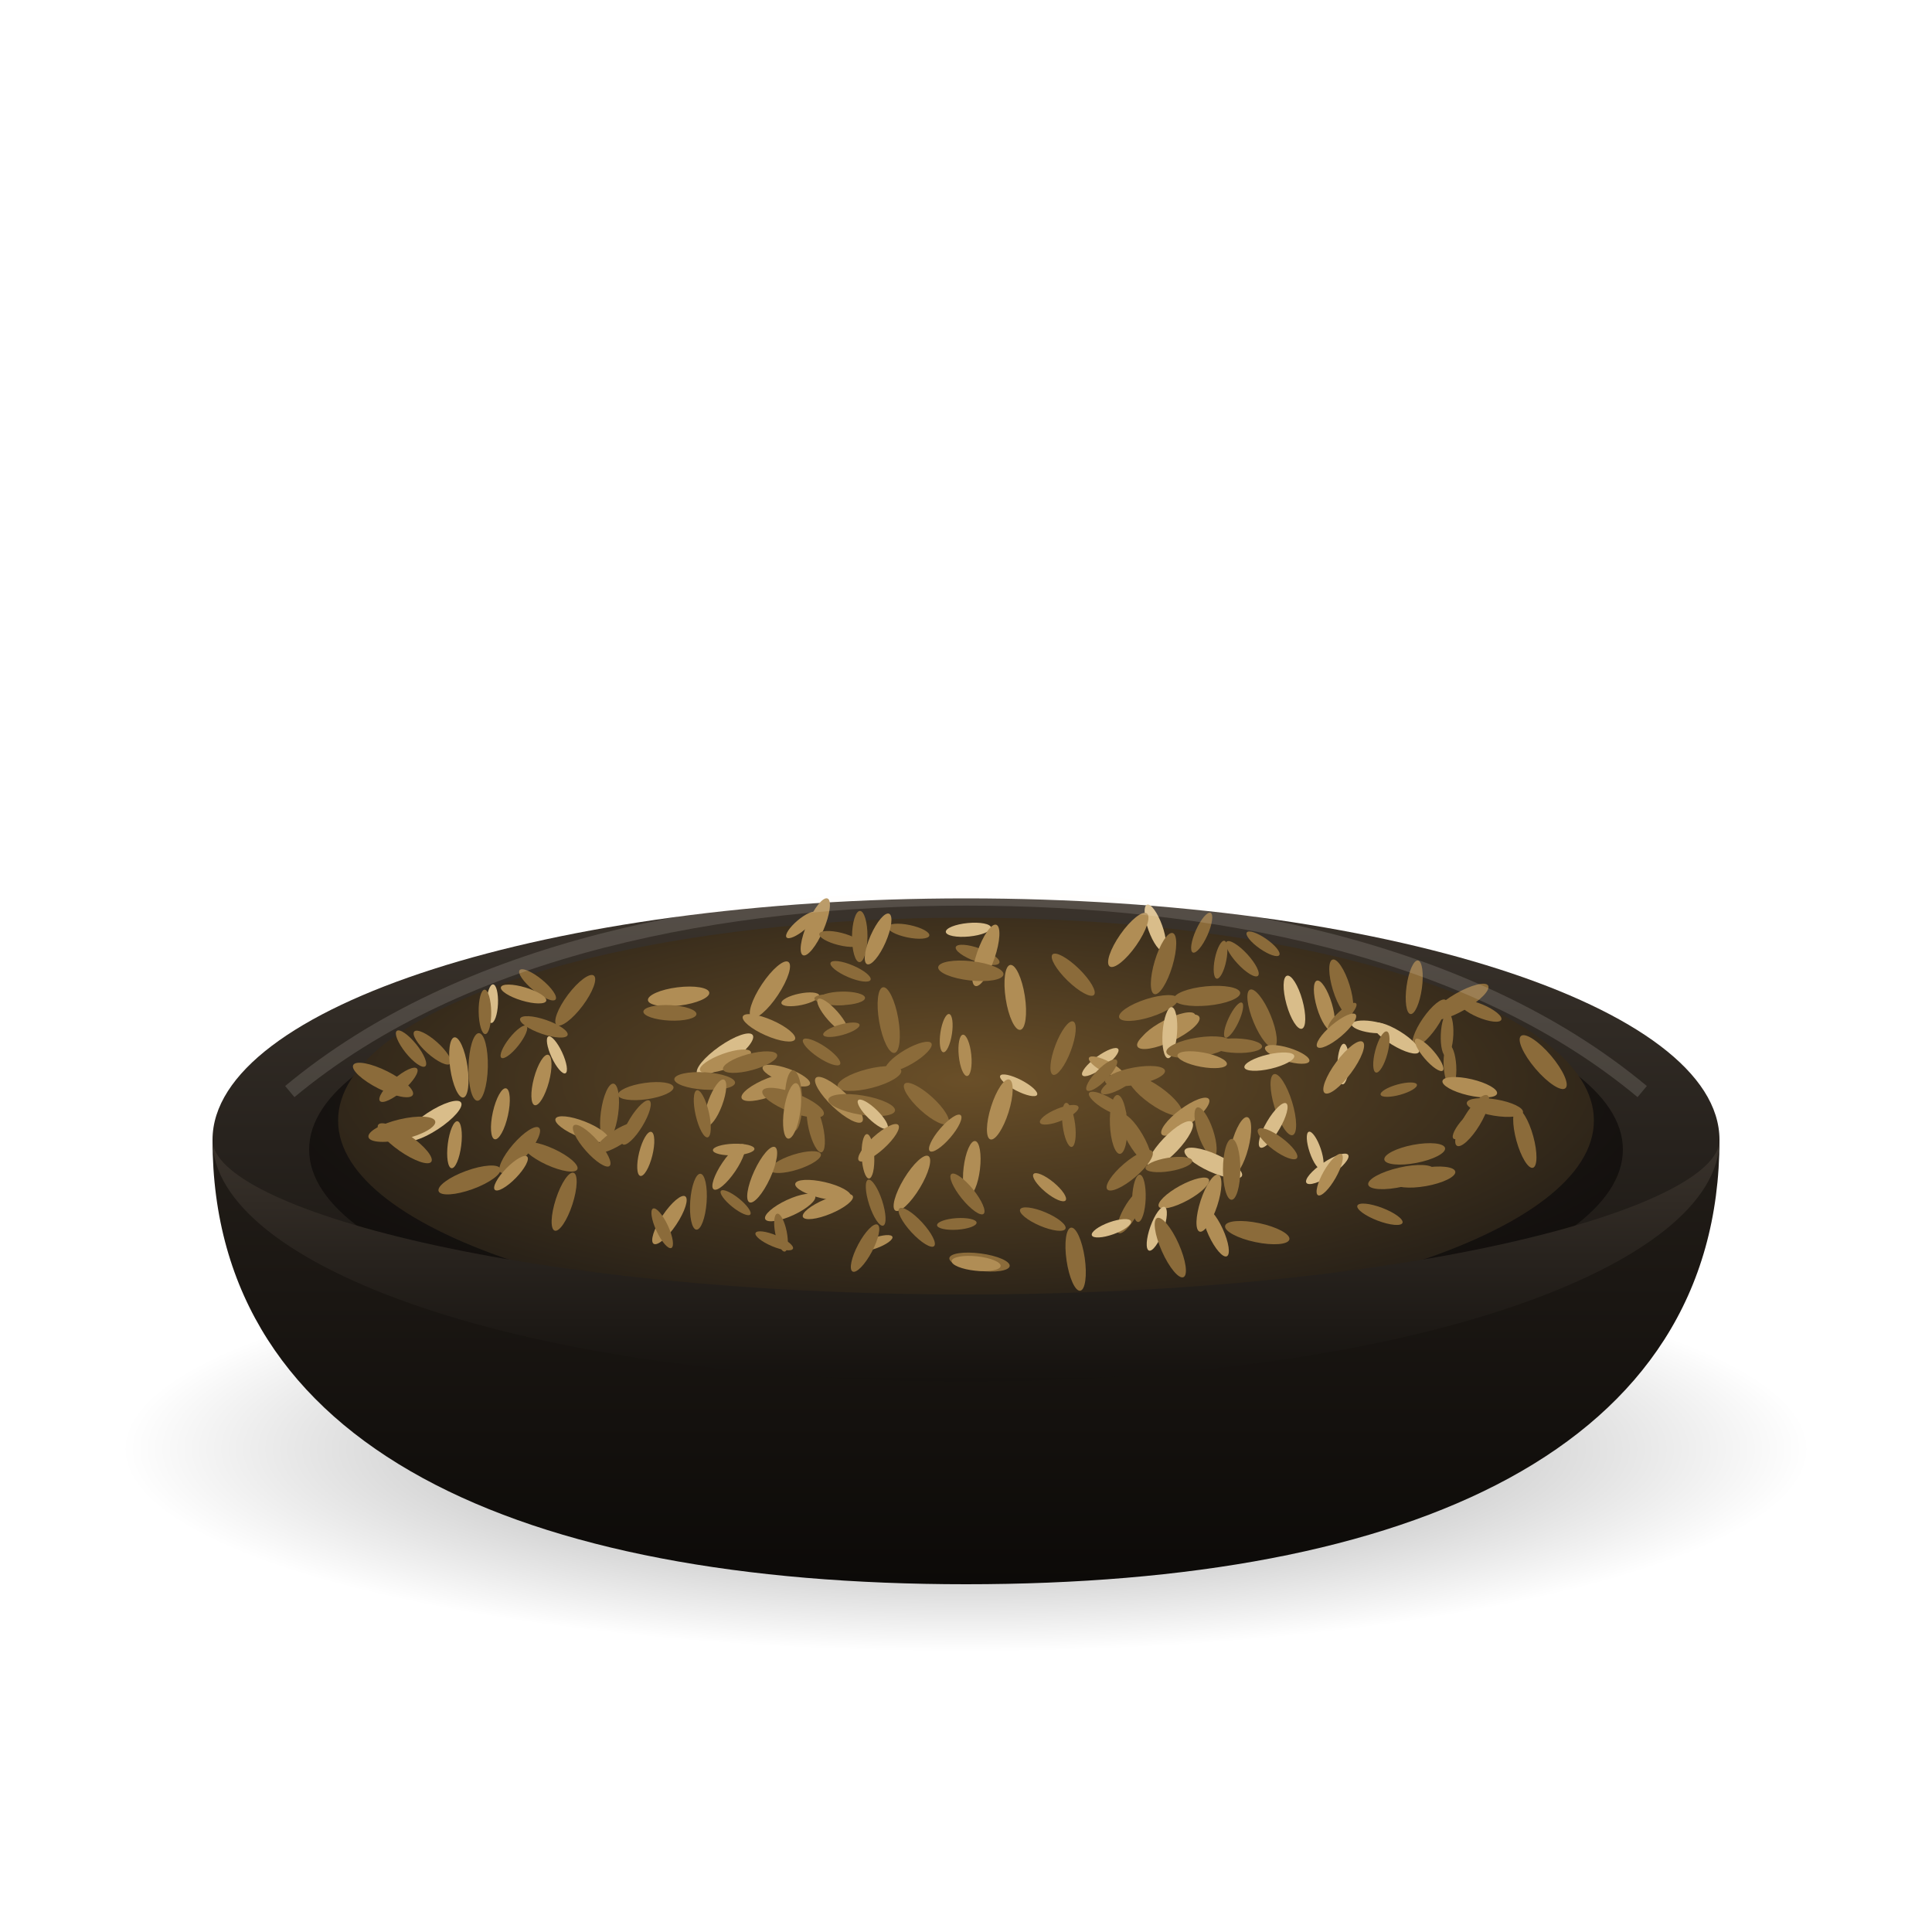
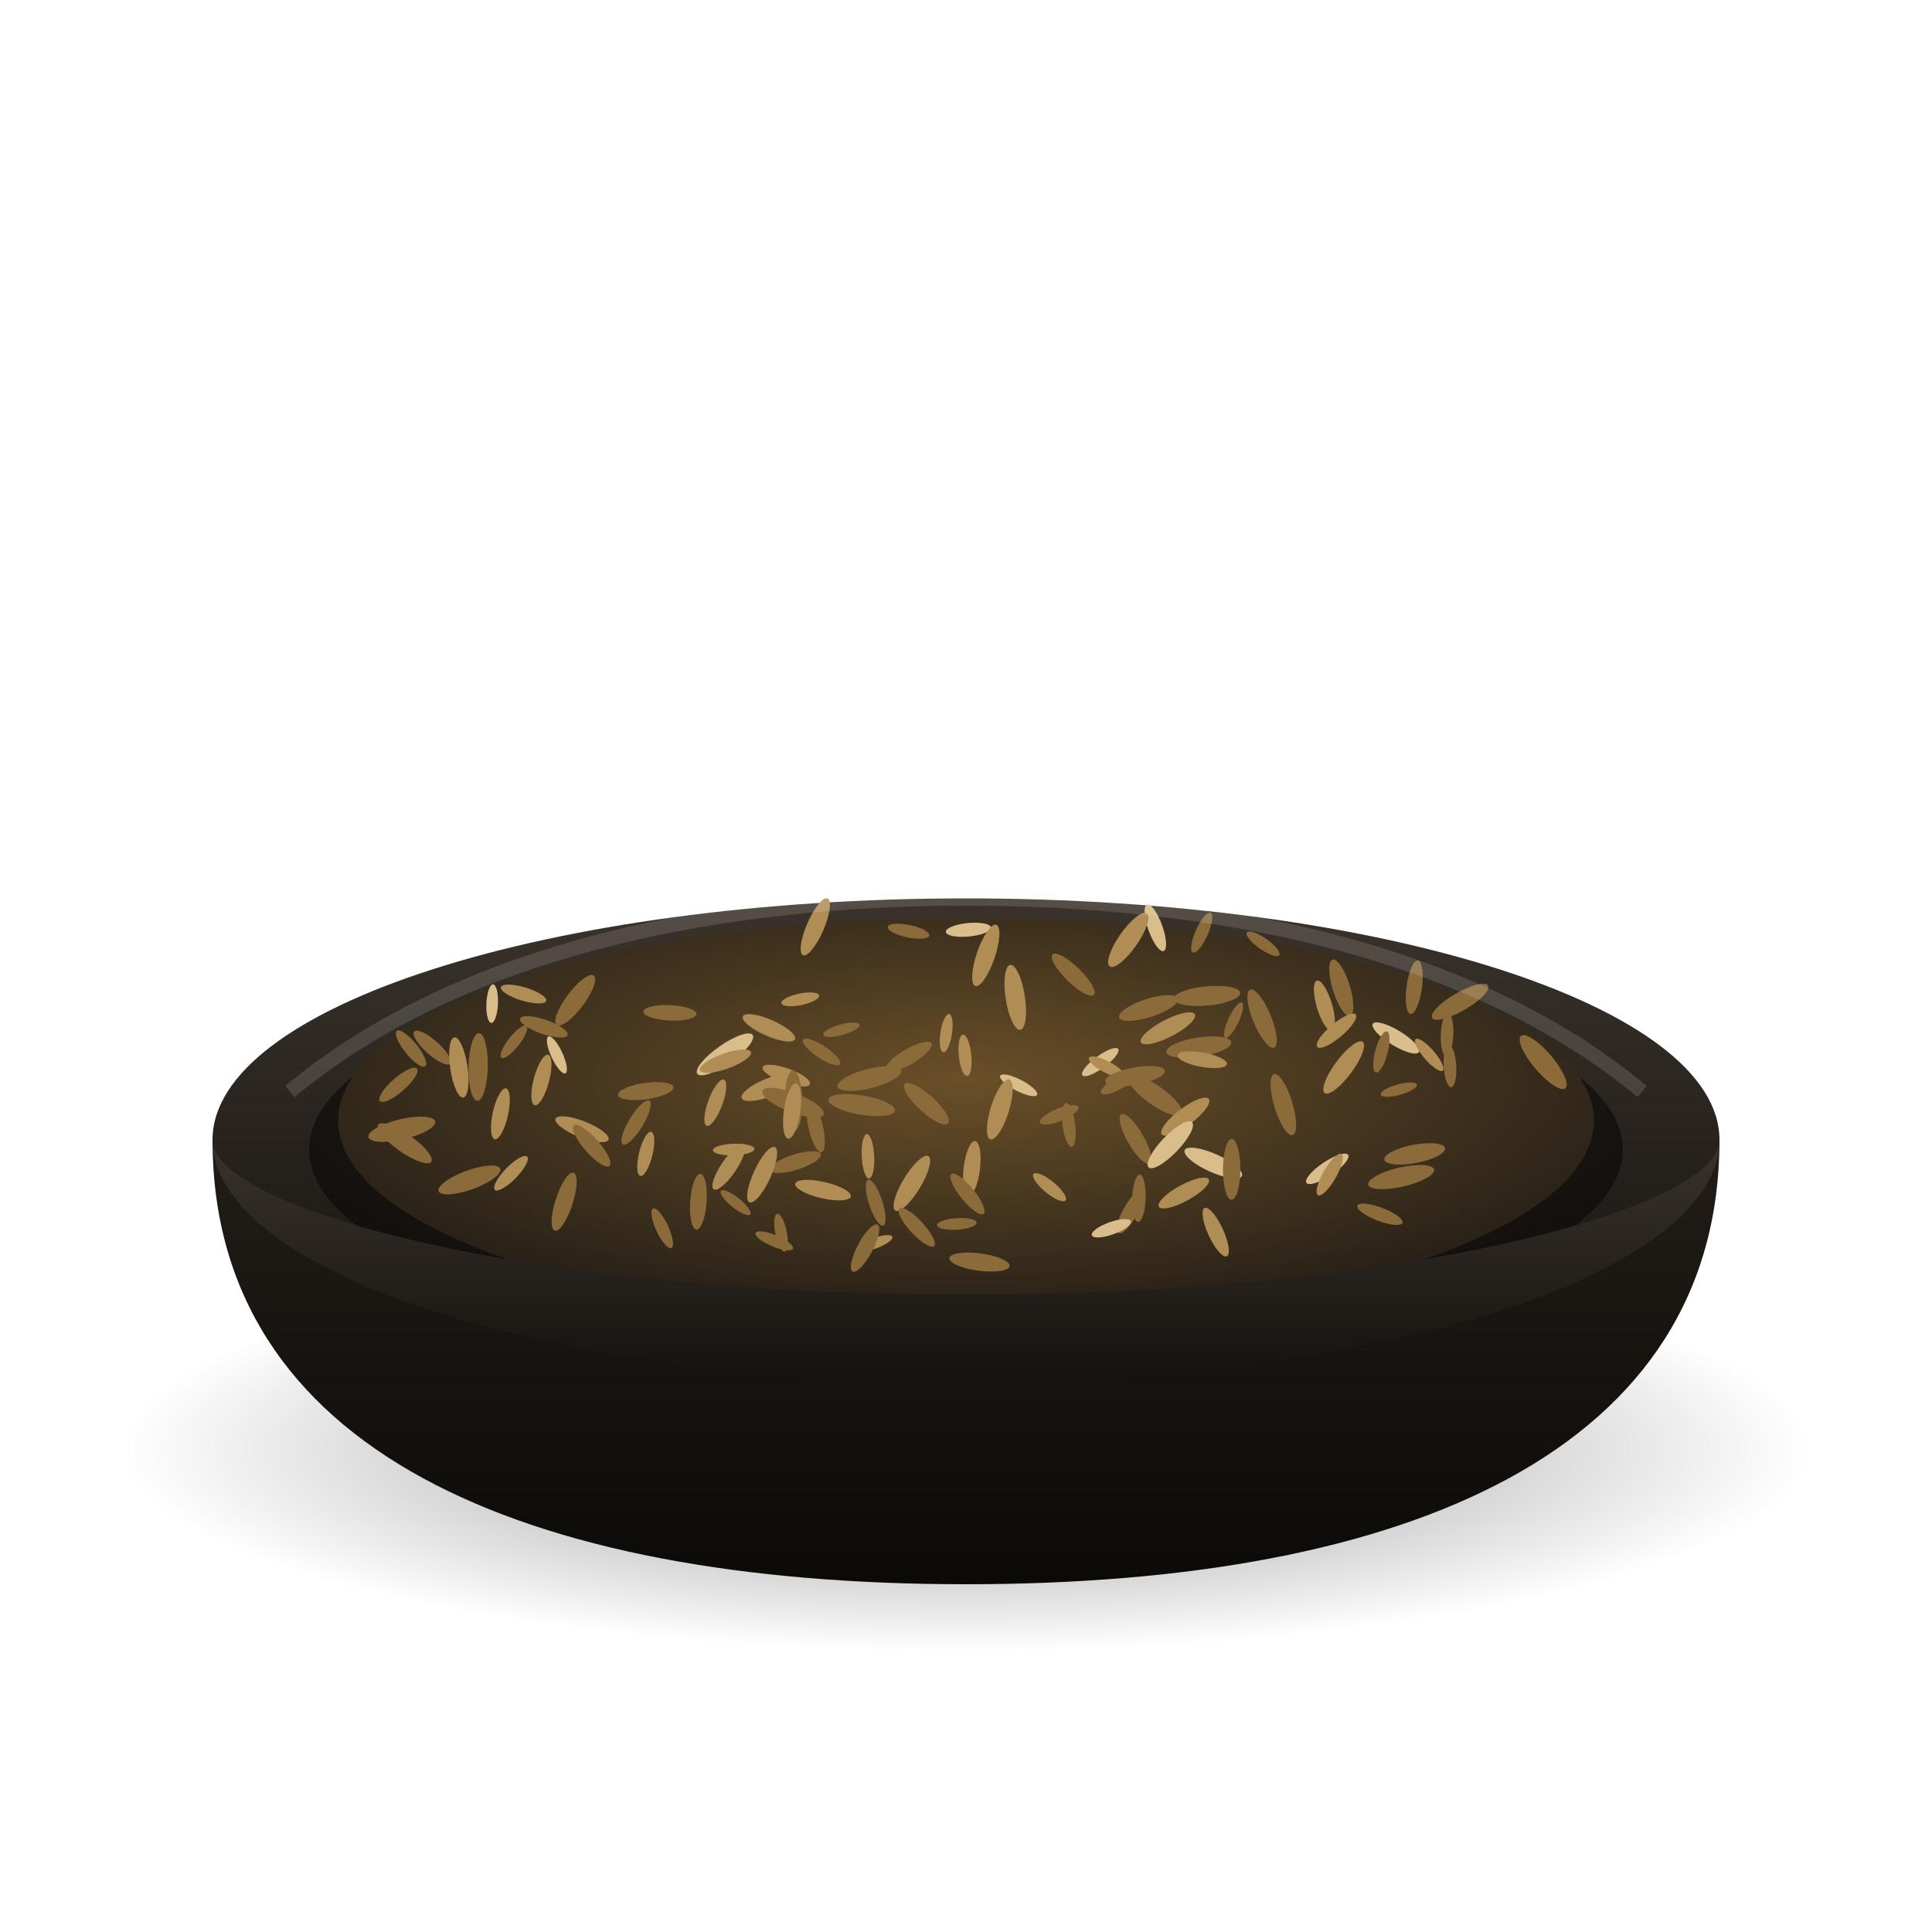
<svg xmlns="http://www.w3.org/2000/svg" viewBox="0 0 400 400" class="" role="presentation" aria-hidden="true" data-bowl="cumin-seeds">
  <defs>
    <radialGradient id="b-cumin-seeds-shadow" cx="50%" cy="50%" r="50%">
      <stop offset="0" stop-color="#000" stop-opacity="0.45" />
      <stop offset="1" stop-color="#000" stop-opacity="0" />
    </radialGradient>
    <linearGradient id="b-cumin-seeds-rim" x1="0" y1="0" x2="0" y2="1">
      <stop offset="0" stop-color="#3a332c" />
      <stop offset="1" stop-color="#15120f" />
    </linearGradient>
    <linearGradient id="b-cumin-seeds-body" x1="0" y1="0" x2="0" y2="1">
      <stop offset="0" stop-color="#221d18" />
      <stop offset="1" stop-color="#0c0a08" />
    </linearGradient>
    <radialGradient id="b-cumin-seeds-inner" cx="50%" cy="35%" r="65%">
      <stop offset="0" stop-color="#2a2420" />
      <stop offset="1" stop-color="#100d0b" />
    </radialGradient>
  </defs>
  <ellipse cx="200" cy="300" rx="176" ry="42" fill="url(#b-cumin-seeds-shadow)" />
  <path d="M 44 236 C 44 300, 108 328, 200 328 C 292 328, 356 300, 356 236 Z" fill="url(#b-cumin-seeds-body)" />
  <ellipse cx="200" cy="236" rx="156" ry="50" fill="url(#b-cumin-seeds-rim)" />
  <ellipse cx="200" cy="238" rx="136" ry="42" fill="url(#b-cumin-seeds-inner)" />
  <g>
    <defs>
      <radialGradient id="b-cumin-seeds-bed" cx="50%" cy="40%" r="70%">
        <stop offset="0" stop-color="#6a4f28" />
        <stop offset="1" stop-color="#1a1714" />
      </radialGradient>
    </defs>
    <ellipse cx="200" cy="232" rx="130" ry="42" fill="url(#b-cumin-seeds-bed)" />
-     <ellipse cx="165.9" cy="191.5" rx="4.0" ry="1.2" transform="rotate(319.8 165.9 191.5)" fill="#b08d55" />
    <ellipse cx="168.8" cy="191.9" rx="6.4" ry="1.8" transform="rotate(113.4 168.8 191.9)" fill="#b08d55" />
    <ellipse cx="239.2" cy="192.1" rx="5.1" ry="1.5" transform="rotate(250.3 239.2 192.1)" fill="#d9bd8a" />
    <ellipse cx="200.5" cy="192.5" rx="4.7" ry="1.4" transform="rotate(354.5 200.5 192.5)" fill="#d9bd8a" />
    <ellipse cx="188.1" cy="192.8" rx="4.4" ry="1.3" transform="rotate(191.8 188.1 192.8)" fill="#8b6b3a" />
    <ellipse cx="248.8" cy="193.1" rx="4.5" ry="1.3" transform="rotate(294.1 248.8 193.1)" fill="#8b6b3a" />
-     <ellipse cx="178.0" cy="193.9" rx="5.3" ry="1.6" transform="rotate(90.5 178.0 193.9)" fill="#8b6b3a" />
-     <ellipse cx="181.8" cy="194.4" rx="5.7" ry="1.7" transform="rotate(293.6 181.8 194.4)" fill="#b08d55" />
-     <ellipse cx="173.9" cy="194.4" rx="4.4" ry="1.3" transform="rotate(14.0 173.9 194.4)" fill="#8b6b3a" />
    <ellipse cx="233.6" cy="194.6" rx="6.7" ry="2.0" transform="rotate(305.0 233.6 194.6)" fill="#b08d55" />
    <ellipse cx="261.5" cy="195.4" rx="4.1" ry="1.2" transform="rotate(35.0 261.5 195.4)" fill="#8b6b3a" />
-     <ellipse cx="202.4" cy="197.7" rx="4.8" ry="1.4" transform="rotate(199.9 202.4 197.7)" fill="#8b6b3a" />
    <ellipse cx="204.1" cy="197.8" rx="6.7" ry="1.9" transform="rotate(288.9 204.1 197.8)" fill="#b08d55" />
-     <ellipse cx="257.2" cy="198.5" rx="4.8" ry="1.4" transform="rotate(227.4 257.2 198.5)" fill="#8b6b3a" />
-     <ellipse cx="252.7" cy="198.7" rx="4.0" ry="1.2" transform="rotate(281.5 252.7 198.7)" fill="#8b6b3a" />
-     <ellipse cx="240.9" cy="199.5" rx="6.6" ry="1.9" transform="rotate(286.7 240.9 199.5)" fill="#8b6b3a" />
-     <ellipse cx="201.0" cy="201.0" rx="6.8" ry="2.0" transform="rotate(6.4 201.0 201.0)" fill="#8b6b3a" />
-     <ellipse cx="176.1" cy="201.1" rx="4.5" ry="1.3" transform="rotate(203.1 176.1 201.1)" fill="#8b6b3a" />
    <ellipse cx="222.2" cy="201.8" rx="6.0" ry="1.7" transform="rotate(224.3 222.2 201.8)" fill="#8b6b3a" />
-     <ellipse cx="111.3" cy="203.9" rx="4.8" ry="1.4" transform="rotate(219.3 111.3 203.9)" fill="#8b6b3a" />
    <ellipse cx="292.8" cy="204.4" rx="5.6" ry="1.6" transform="rotate(277.9 292.8 204.4)" fill="#8b6b3a" />
    <ellipse cx="277.7" cy="204.5" rx="6.1" ry="1.8" transform="rotate(72.8 277.7 204.5)" fill="#8b6b3a" />
-     <ellipse cx="159.4" cy="204.9" rx="6.9" ry="2.0" transform="rotate(303.6 159.4 204.9)" fill="#b08d55" />
    <ellipse cx="108.4" cy="205.8" rx="4.9" ry="1.4" transform="rotate(196.8 108.4 205.8)" fill="#b08d55" />
    <ellipse cx="249.3" cy="206.1" rx="3.9" ry="1.1" transform="rotate(2.4 249.3 206.1)" fill="#8b6b3a" />
    <ellipse cx="249.9" cy="206.2" rx="6.9" ry="2.0" transform="rotate(174.6 249.9 206.2)" fill="#8b6b3a" />
-     <ellipse cx="140.5" cy="206.3" rx="6.4" ry="1.9" transform="rotate(172.9 140.5 206.3)" fill="#b08d55" />
    <ellipse cx="210.2" cy="206.5" rx="6.8" ry="2.0" transform="rotate(261.2 210.2 206.5)" fill="#b08d55" />
-     <ellipse cx="174.3" cy="206.7" rx="4.8" ry="1.4" transform="rotate(358.8 174.3 206.7)" fill="#8b6b3a" />
    <ellipse cx="165.7" cy="206.9" rx="4.0" ry="1.2" transform="rotate(348.3 165.7 206.9)" fill="#b08d55" />
-     <ellipse cx="172.5" cy="207.0" rx="3.9" ry="1.1" transform="rotate(4.5 172.5 207.0)" fill="#8b6b3a" />
    <ellipse cx="119.1" cy="207.1" rx="6.4" ry="1.9" transform="rotate(126.9 119.1 207.1)" fill="#8b6b3a" />
    <ellipse cx="302.3" cy="207.4" rx="6.7" ry="1.9" transform="rotate(150.0 302.3 207.4)" fill="#8b6b3a" />
-     <ellipse cx="268.0" cy="207.5" rx="5.7" ry="1.7" transform="rotate(254.4 268.0 207.5)" fill="#d9bd8a" />
    <ellipse cx="101.9" cy="207.8" rx="4.0" ry="1.2" transform="rotate(92.6 101.9 207.8)" fill="#d9bd8a" />
    <ellipse cx="274.2" cy="208.2" rx="5.4" ry="1.6" transform="rotate(253.3 274.2 208.2)" fill="#b08d55" />
    <ellipse cx="237.8" cy="208.7" rx="6.4" ry="1.9" transform="rotate(342.1 237.8 208.7)" fill="#8b6b3a" />
-     <ellipse cx="306.5" cy="209.3" rx="4.7" ry="1.4" transform="rotate(202.9 306.5 209.3)" fill="#8b6b3a" />
-     <ellipse cx="100.4" cy="209.5" rx="4.6" ry="1.3" transform="rotate(269.1 100.4 209.5)" fill="#8b6b3a" />
    <ellipse cx="138.7" cy="209.7" rx="5.5" ry="1.6" transform="rotate(182.7 138.7 209.7)" fill="#8b6b3a" />
-     <ellipse cx="172.4" cy="210.3" rx="4.6" ry="1.3" transform="rotate(48.5 172.4 210.3)" fill="#b08d55" />
-     <ellipse cx="277.9" cy="210.4" rx="3.9" ry="1.1" transform="rotate(317.2 277.9 210.4)" fill="#8b6b3a" />
    <ellipse cx="261.3" cy="210.9" rx="6.5" ry="1.9" transform="rotate(247.5 261.3 210.9)" fill="#8b6b3a" />
-     <ellipse cx="184.0" cy="211.2" rx="6.9" ry="2.0" transform="rotate(260.1 184.0 211.2)" fill="#8b6b3a" />
    <ellipse cx="255.4" cy="211.2" rx="4.0" ry="1.1" transform="rotate(115.3 255.4 211.2)" fill="#8b6b3a" />
-     <ellipse cx="296.0" cy="211.8" rx="5.8" ry="1.7" transform="rotate(304.6 296.0 211.8)" fill="#8b6b3a" />
-     <ellipse cx="283.8" cy="212.6" rx="4.0" ry="1.2" transform="rotate(188.1 283.8 212.6)" fill="#d9bd8a" />
    <ellipse cx="112.6" cy="212.6" rx="5.2" ry="1.5" transform="rotate(199.1 112.6 212.6)" fill="#8b6b3a" />
    <ellipse cx="159.2" cy="212.8" rx="5.9" ry="1.7" transform="rotate(23.7 159.2 212.8)" fill="#b08d55" />
    <ellipse cx="241.8" cy="212.9" rx="6.3" ry="1.8" transform="rotate(332.6 241.8 212.9)" fill="#b08d55" />
    <ellipse cx="174.2" cy="213.2" rx="3.9" ry="1.1" transform="rotate(164.3 174.2 213.2)" fill="#8b6b3a" />
    <ellipse cx="276.7" cy="213.4" rx="5.2" ry="1.5" transform="rotate(319.8 276.7 213.4)" fill="#b08d55" />
-     <ellipse cx="241.9" cy="213.6" rx="7.1" ry="2.1" transform="rotate(154.6 241.9 213.6)" fill="#b08d55" />
-     <ellipse cx="242.2" cy="213.8" rx="5.3" ry="1.5" transform="rotate(274.1 242.2 213.8)" fill="#d9bd8a" />
    <ellipse cx="195.9" cy="213.9" rx="4.0" ry="1.2" transform="rotate(278.7 195.9 213.9)" fill="#b08d55" />
    <ellipse cx="299.6" cy="214.2" rx="4.5" ry="1.3" transform="rotate(272.4 299.6 214.2)" fill="#8b6b3a" />
    <ellipse cx="289.0" cy="214.9" rx="5.6" ry="1.6" transform="rotate(211.5 289.0 214.9)" fill="#d9bd8a" />
    <ellipse cx="106.4" cy="215.7" rx="4.2" ry="1.2" transform="rotate(128.2 106.4 215.7)" fill="#8b6b3a" />
-     <ellipse cx="256.0" cy="216.5" rx="5.3" ry="1.5" transform="rotate(1.8 256.0 216.5)" fill="#8b6b3a" />
    <ellipse cx="248.2" cy="216.8" rx="6.8" ry="2.0" transform="rotate(171.2 248.2 216.8)" fill="#8b6b3a" />
    <ellipse cx="89.5" cy="216.9" rx="5.0" ry="1.5" transform="rotate(41.7 89.5 216.9)" fill="#8b6b3a" />
-     <ellipse cx="220.1" cy="217.0" rx="5.9" ry="1.7" transform="rotate(110.7 220.1 217.0)" fill="#8b6b3a" />
    <ellipse cx="85.1" cy="217.1" rx="4.7" ry="1.4" transform="rotate(231.2 85.1 217.1)" fill="#8b6b3a" />
    <ellipse cx="286.0" cy="217.8" rx="4.4" ry="1.3" transform="rotate(104.9 286.0 217.8)" fill="#8b6b3a" />
    <ellipse cx="170.1" cy="217.8" rx="4.6" ry="1.3" transform="rotate(213.8 170.1 217.8)" fill="#8b6b3a" />
    <ellipse cx="150.1" cy="218.3" rx="7.0" ry="2.0" transform="rotate(325.0 150.1 218.3)" fill="#d9bd8a" />
-     <ellipse cx="266.5" cy="218.3" rx="4.8" ry="1.4" transform="rotate(17.0 266.5 218.3)" fill="#b08d55" />
    <ellipse cx="295.9" cy="218.4" rx="4.3" ry="1.2" transform="rotate(49.2 295.9 218.4)" fill="#b08d55" />
    <ellipse cx="115.3" cy="218.4" rx="4.2" ry="1.2" transform="rotate(65.1 115.3 218.4)" fill="#d9bd8a" />
    <ellipse cx="199.8" cy="218.5" rx="4.3" ry="1.3" transform="rotate(264.1 199.8 218.5)" fill="#b08d55" />
    <ellipse cx="188.1" cy="218.8" rx="5.5" ry="1.6" transform="rotate(329.5 188.1 218.8)" fill="#8b6b3a" />
    <ellipse cx="248.9" cy="219.4" rx="5.2" ry="1.5" transform="rotate(10.4 248.9 219.4)" fill="#b08d55" />
    <ellipse cx="150.2" cy="219.7" rx="5.6" ry="1.6" transform="rotate(340.3 150.2 219.7)" fill="#b08d55" />
-     <ellipse cx="262.8" cy="219.8" rx="5.3" ry="1.5" transform="rotate(166.8 262.8 219.8)" fill="#d9bd8a" />
    <ellipse cx="227.8" cy="219.9" rx="4.6" ry="1.3" transform="rotate(323.7 227.8 219.9)" fill="#d9bd8a" />
    <ellipse cx="319.5" cy="219.9" rx="7.1" ry="2.1" transform="rotate(49.6 319.5 219.9)" fill="#8b6b3a" />
-     <ellipse cx="155.3" cy="219.9" rx="5.8" ry="1.7" transform="rotate(344.9 155.3 219.9)" fill="#8b6b3a" />
-     <ellipse cx="278.1" cy="220.3" rx="4.2" ry="1.2" transform="rotate(271.8 278.1 220.3)" fill="#d9bd8a" />
    <ellipse cx="300.2" cy="220.7" rx="4.4" ry="1.3" transform="rotate(86.7 300.2 220.7)" fill="#8b6b3a" />
    <ellipse cx="229.1" cy="220.9" rx="4.1" ry="1.2" transform="rotate(27.6 229.1 220.9)" fill="#b08d55" />
    <ellipse cx="99.0" cy="220.9" rx="7.0" ry="2.0" transform="rotate(91.3 99.0 220.9)" fill="#8b6b3a" />
    <ellipse cx="95.0" cy="221.0" rx="6.3" ry="1.8" transform="rotate(261.6 95.0 221.0)" fill="#b08d55" />
    <ellipse cx="278.2" cy="221.0" rx="6.6" ry="1.9" transform="rotate(306.6 278.2 221.0)" fill="#b08d55" />
-     <ellipse cx="228.1" cy="222.6" rx="4.4" ry="1.3" transform="rotate(134.5 228.1 222.6)" fill="#8b6b3a" />
    <ellipse cx="162.8" cy="222.7" rx="5.2" ry="1.5" transform="rotate(199.7 162.8 222.7)" fill="#b08d55" />
    <ellipse cx="235.0" cy="222.8" rx="6.3" ry="1.8" transform="rotate(169.6 235.0 222.8)" fill="#8b6b3a" />
    <ellipse cx="180.0" cy="223.3" rx="6.8" ry="2.0" transform="rotate(345.7 180.0 223.3)" fill="#8b6b3a" />
-     <ellipse cx="79.3" cy="223.6" rx="6.9" ry="2.0" transform="rotate(26.6 79.3 223.6)" fill="#8b6b3a" />
    <ellipse cx="112.1" cy="223.6" rx="5.4" ry="1.6" transform="rotate(285.0 112.1 223.6)" fill="#b08d55" />
-     <ellipse cx="145.9" cy="223.8" rx="6.3" ry="1.8" transform="rotate(183.5 145.9 223.8)" fill="#8b6b3a" />
    <ellipse cx="231.8" cy="224.1" rx="4.4" ry="1.3" transform="rotate(150.0 231.8 224.1)" fill="#8b6b3a" />
    <ellipse cx="82.5" cy="224.6" rx="5.1" ry="1.5" transform="rotate(138.8 82.5 224.6)" fill="#8b6b3a" />
    <ellipse cx="210.9" cy="224.7" rx="4.3" ry="1.2" transform="rotate(207.4 210.9 224.7)" fill="#d9bd8a" />
    <ellipse cx="159.6" cy="225.0" rx="6.5" ry="1.9" transform="rotate(158.6 159.6 225.0)" fill="#b08d55" />
-     <ellipse cx="304.3" cy="225.1" rx="5.8" ry="1.7" transform="rotate(13.1 304.3 225.1)" fill="#b08d55" />
    <ellipse cx="289.6" cy="225.6" rx="3.9" ry="1.1" transform="rotate(164.5 289.6 225.6)" fill="#8b6b3a" />
    <ellipse cx="133.7" cy="225.9" rx="5.8" ry="1.7" transform="rotate(351.9 133.7 225.9)" fill="#8b6b3a" />
    <ellipse cx="239.2" cy="226.8" rx="6.7" ry="2.0" transform="rotate(35.4 239.2 226.8)" fill="#8b6b3a" />
-     <ellipse cx="173.7" cy="227.7" rx="6.6" ry="1.9" transform="rotate(43.5 173.7 227.7)" fill="#b08d55" />
    <ellipse cx="164.3" cy="227.9" rx="6.3" ry="1.8" transform="rotate(89.1 164.3 227.9)" fill="#8b6b3a" />
    <ellipse cx="148.1" cy="228.3" rx="5.1" ry="1.5" transform="rotate(110.4 148.1 228.3)" fill="#b08d55" />
    <ellipse cx="164.2" cy="228.3" rx="6.8" ry="2.0" transform="rotate(21.1 164.2 228.3)" fill="#8b6b3a" />
    <ellipse cx="191.8" cy="228.5" rx="6.1" ry="1.8" transform="rotate(42.3 191.8 228.5)" fill="#8b6b3a" />
-     <ellipse cx="229.3" cy="228.5" rx="4.4" ry="1.3" transform="rotate(30.0 229.3 228.5)" fill="#8b6b3a" />
    <ellipse cx="265.7" cy="228.7" rx="6.6" ry="1.9" transform="rotate(253.0 265.7 228.7)" fill="#8b6b3a" />
    <ellipse cx="178.4" cy="228.8" rx="7.0" ry="2.0" transform="rotate(9.5 178.4 228.8)" fill="#8b6b3a" />
-     <ellipse cx="309.5" cy="229.3" rx="5.9" ry="1.7" transform="rotate(9.6 309.5 229.3)" fill="#8b6b3a" />
    <ellipse cx="207.0" cy="229.7" rx="6.5" ry="1.9" transform="rotate(107.5 207.0 229.7)" fill="#b08d55" />
    <ellipse cx="164.0" cy="230.0" rx="5.8" ry="1.7" transform="rotate(278.2 164.0 230.0)" fill="#b08d55" />
-     <ellipse cx="126.2" cy="230.4" rx="6.1" ry="1.8" transform="rotate(277.7 126.2 230.4)" fill="#8b6b3a" />
-     <ellipse cx="145.4" cy="230.6" rx="5.0" ry="1.4" transform="rotate(77.1 145.4 230.6)" fill="#8b6b3a" />
    <ellipse cx="103.6" cy="230.6" rx="5.4" ry="1.6" transform="rotate(282.5 103.6 230.6)" fill="#b08d55" />
-     <ellipse cx="180.7" cy="230.7" rx="4.2" ry="1.2" transform="rotate(224.1 180.7 230.7)" fill="#d9bd8a" />
    <ellipse cx="219.3" cy="230.8" rx="4.3" ry="1.3" transform="rotate(157.6 219.3 230.8)" fill="#8b6b3a" />
    <ellipse cx="245.4" cy="231.2" rx="6.1" ry="1.8" transform="rotate(323.1 245.4 231.2)" fill="#b08d55" />
-     <ellipse cx="304.8" cy="232.0" rx="6.1" ry="1.8" transform="rotate(121.2 304.8 232.0)" fill="#8b6b3a" />
-     <ellipse cx="89.6" cy="232.1" rx="7.0" ry="2.0" transform="rotate(326.7 89.6 232.1)" fill="#d9bd8a" />
    <ellipse cx="131.7" cy="232.4" rx="5.3" ry="1.5" transform="rotate(121.3 131.7 232.4)" fill="#8b6b3a" />
-     <ellipse cx="303.9" cy="232.5" rx="4.4" ry="1.3" transform="rotate(312.6 303.9 232.5)" fill="#8b6b3a" />
-     <ellipse cx="231.6" cy="232.8" rx="6.1" ry="1.8" transform="rotate(267.5 231.6 232.8)" fill="#8b6b3a" />
    <ellipse cx="221.3" cy="232.9" rx="4.6" ry="1.3" transform="rotate(262.7 221.3 232.9)" fill="#8b6b3a" />
-     <ellipse cx="263.6" cy="233.0" rx="5.3" ry="1.5" transform="rotate(120.4 263.6 233.0)" fill="#d9bd8a" />
    <ellipse cx="168.9" cy="233.4" rx="5.3" ry="1.5" transform="rotate(257.1 168.9 233.4)" fill="#8b6b3a" />
    <ellipse cx="83.2" cy="233.8" rx="7.1" ry="2.1" transform="rotate(166.7 83.2 233.8)" fill="#8b6b3a" />
    <ellipse cx="120.5" cy="233.8" rx="5.9" ry="1.7" transform="rotate(201.6 120.5 233.8)" fill="#b08d55" />
-     <ellipse cx="249.6" cy="234.4" rx="5.4" ry="1.6" transform="rotate(251.4 249.6 234.4)" fill="#8b6b3a" />
-     <ellipse cx="195.7" cy="234.6" rx="4.9" ry="1.4" transform="rotate(130.6 195.7 234.6)" fill="#b08d55" />
-     <ellipse cx="127.9" cy="235.5" rx="5.4" ry="1.6" transform="rotate(327.5 127.9 235.5)" fill="#8b6b3a" />
-     <ellipse cx="315.7" cy="235.7" rx="6.3" ry="1.8" transform="rotate(254.6 315.7 235.7)" fill="#8b6b3a" />
    <ellipse cx="235.1" cy="235.8" rx="5.9" ry="1.7" transform="rotate(240.0 235.1 235.8)" fill="#8b6b3a" />
-     <ellipse cx="181.9" cy="236.6" rx="5.5" ry="1.6" transform="rotate(317.8 181.9 236.6)" fill="#b08d55" />
    <ellipse cx="83.8" cy="236.7" rx="6.7" ry="1.9" transform="rotate(34.9 83.8 236.7)" fill="#8b6b3a" />
-     <ellipse cx="264.5" cy="236.8" rx="5.0" ry="1.5" transform="rotate(36.6 264.5 236.8)" fill="#8b6b3a" />
    <ellipse cx="242.3" cy="237.0" rx="6.5" ry="1.9" transform="rotate(313.8 242.3 237.0)" fill="#d9bd8a" />
-     <ellipse cx="94.1" cy="237.0" rx="4.9" ry="1.4" transform="rotate(97.2 94.1 237.0)" fill="#b08d55" />
    <ellipse cx="122.5" cy="237.2" rx="5.6" ry="1.6" transform="rotate(48.5 122.5 237.2)" fill="#8b6b3a" />
-     <ellipse cx="256.7" cy="237.3" rx="6.2" ry="1.8" transform="rotate(284.6 256.7 237.3)" fill="#b08d55" />
    <ellipse cx="151.9" cy="238.0" rx="4.3" ry="1.2" transform="rotate(178.1 151.9 238.0)" fill="#b08d55" />
-     <ellipse cx="107.6" cy="238.1" rx="6.1" ry="1.8" transform="rotate(130.9 107.6 238.1)" fill="#8b6b3a" />
-     <ellipse cx="272.3" cy="238.2" rx="4.1" ry="1.2" transform="rotate(251.2 272.3 238.2)" fill="#d9bd8a" />
    <ellipse cx="292.9" cy="238.9" rx="6.4" ry="1.9" transform="rotate(349.2 292.9 238.9)" fill="#8b6b3a" />
    <ellipse cx="133.7" cy="238.9" rx="4.7" ry="1.4" transform="rotate(103.9 133.7 238.9)" fill="#b08d55" />
    <ellipse cx="179.7" cy="239.4" rx="4.6" ry="1.3" transform="rotate(267.2 179.7 239.4)" fill="#b08d55" />
-     <ellipse cx="113.9" cy="239.5" rx="6.2" ry="1.8" transform="rotate(204.7 113.9 239.5)" fill="#8b6b3a" />
    <ellipse cx="164.7" cy="240.6" rx="5.5" ry="1.6" transform="rotate(342.4 164.7 240.6)" fill="#8b6b3a" />
    <ellipse cx="251.2" cy="240.8" rx="6.5" ry="1.9" transform="rotate(24.3 251.2 240.8)" fill="#d9bd8a" />
-     <ellipse cx="242.0" cy="241.1" rx="4.9" ry="1.4" transform="rotate(350.8 242.0 241.1)" fill="#8b6b3a" />
    <ellipse cx="150.9" cy="241.6" rx="5.6" ry="1.6" transform="rotate(304.1 150.9 241.6)" fill="#b08d55" />
    <ellipse cx="201.2" cy="241.9" rx="5.7" ry="1.7" transform="rotate(276.9 201.2 241.9)" fill="#b08d55" />
    <ellipse cx="274.8" cy="242.0" rx="5.2" ry="1.5" transform="rotate(326.2 274.8 242.0)" fill="#d9bd8a" />
    <ellipse cx="255.0" cy="242.1" rx="6.3" ry="1.8" transform="rotate(90.2 255.0 242.1)" fill="#8b6b3a" />
-     <ellipse cx="233.9" cy="242.3" rx="6.1" ry="1.8" transform="rotate(319.6 233.9 242.3)" fill="#8b6b3a" />
    <ellipse cx="105.8" cy="242.9" rx="4.8" ry="1.4" transform="rotate(134.2 105.8 242.9)" fill="#b08d55" />
    <ellipse cx="157.8" cy="243.2" rx="6.3" ry="1.8" transform="rotate(294.7 157.8 243.2)" fill="#b08d55" />
    <ellipse cx="275.3" cy="243.2" rx="4.9" ry="1.4" transform="rotate(299.7 275.3 243.2)" fill="#b08d55" />
-     <ellipse cx="294.9" cy="243.7" rx="6.5" ry="1.9" transform="rotate(350.0 294.9 243.7)" fill="#8b6b3a" />
    <ellipse cx="290.1" cy="243.7" rx="7.0" ry="2.0" transform="rotate(167.0 290.1 243.7)" fill="#8b6b3a" />
    <ellipse cx="97.2" cy="244.3" rx="6.8" ry="2.0" transform="rotate(160.0 97.2 244.3)" fill="#8b6b3a" />
    <ellipse cx="188.8" cy="245.0" rx="6.6" ry="1.9" transform="rotate(301.2 188.8 245.0)" fill="#b08d55" />
    <ellipse cx="217.3" cy="245.8" rx="4.3" ry="1.3" transform="rotate(219.5 217.3 245.8)" fill="#b08d55" />
    <ellipse cx="170.4" cy="246.4" rx="5.9" ry="1.7" transform="rotate(193.0 170.4 246.4)" fill="#b08d55" />
    <ellipse cx="245.1" cy="247.0" rx="5.9" ry="1.7" transform="rotate(151.4 245.1 247.0)" fill="#b08d55" />
    <ellipse cx="200.3" cy="247.2" rx="5.3" ry="1.5" transform="rotate(231.0 200.3 247.2)" fill="#8b6b3a" />
    <ellipse cx="235.8" cy="248.1" rx="4.9" ry="1.4" transform="rotate(92.0 235.8 248.1)" fill="#8b6b3a" />
    <ellipse cx="144.6" cy="248.8" rx="5.8" ry="1.7" transform="rotate(94.1 144.6 248.8)" fill="#8b6b3a" />
    <ellipse cx="116.8" cy="248.8" rx="6.3" ry="1.8" transform="rotate(288.0 116.8 248.8)" fill="#8b6b3a" />
    <ellipse cx="181.3" cy="249.0" rx="5.0" ry="1.4" transform="rotate(71.9 181.3 249.0)" fill="#8b6b3a" />
    <ellipse cx="152.3" cy="249.0" rx="3.9" ry="1.1" transform="rotate(218.8 152.3 249.0)" fill="#8b6b3a" />
-     <ellipse cx="250.3" cy="249.1" rx="6.2" ry="1.8" transform="rotate(108.2 250.3 249.1)" fill="#b08d55" />
-     <ellipse cx="171.4" cy="249.8" rx="5.6" ry="1.6" transform="rotate(337.4 171.4 249.8)" fill="#b08d55" />
-     <ellipse cx="163.6" cy="250.0" rx="5.7" ry="1.7" transform="rotate(155.1 163.6 250.0)" fill="#b08d55" />
    <ellipse cx="234.0" cy="250.9" rx="5.0" ry="1.5" transform="rotate(298.9 234.0 250.9)" fill="#8b6b3a" />
    <ellipse cx="285.7" cy="251.4" rx="5.0" ry="1.4" transform="rotate(200.9 285.7 251.4)" fill="#8b6b3a" />
-     <ellipse cx="215.9" cy="252.4" rx="5.1" ry="1.5" transform="rotate(203.0 215.9 252.4)" fill="#8b6b3a" />
-     <ellipse cx="138.6" cy="252.6" rx="5.9" ry="1.7" transform="rotate(303.7 138.6 252.6)" fill="#b08d55" />
    <ellipse cx="198.1" cy="253.4" rx="4.1" ry="1.2" transform="rotate(356.2 198.1 253.4)" fill="#8b6b3a" />
    <ellipse cx="189.8" cy="254.1" rx="5.3" ry="1.5" transform="rotate(227.3 189.8 254.1)" fill="#8b6b3a" />
    <ellipse cx="230.1" cy="254.3" rx="4.3" ry="1.3" transform="rotate(340.2 230.1 254.3)" fill="#d9bd8a" />
    <ellipse cx="137.1" cy="254.3" rx="4.5" ry="1.3" transform="rotate(65.1 137.1 254.3)" fill="#8b6b3a" />
-     <ellipse cx="239.5" cy="254.4" rx="4.8" ry="1.4" transform="rotate(289.7 239.5 254.4)" fill="#d9bd8a" />
    <ellipse cx="251.7" cy="255.1" rx="5.5" ry="1.6" transform="rotate(65.3 251.7 255.1)" fill="#b08d55" />
-     <ellipse cx="260.3" cy="255.2" rx="6.8" ry="2.0" transform="rotate(191.9 260.3 255.2)" fill="#8b6b3a" />
    <ellipse cx="161.7" cy="255.2" rx="4.0" ry="1.2" transform="rotate(78.6 161.7 255.2)" fill="#8b6b3a" />
    <ellipse cx="160.3" cy="256.9" rx="4.2" ry="1.2" transform="rotate(202.8 160.3 256.9)" fill="#8b6b3a" />
    <ellipse cx="181.1" cy="257.4" rx="3.9" ry="1.1" transform="rotate(340.0 181.1 257.4)" fill="#b08d55" />
-     <ellipse cx="242.3" cy="258.3" rx="6.7" ry="1.9" transform="rotate(66.0 242.3 258.3)" fill="#8b6b3a" />
    <ellipse cx="179.1" cy="258.4" rx="5.5" ry="1.6" transform="rotate(118.0 179.1 258.4)" fill="#8b6b3a" />
-     <ellipse cx="222.7" cy="260.7" rx="6.6" ry="1.9" transform="rotate(261.7 222.7 260.7)" fill="#8b6b3a" />
    <ellipse cx="202.8" cy="261.3" rx="6.3" ry="1.8" transform="rotate(7.5 202.8 261.3)" fill="#8b6b3a" />
-     <ellipse cx="202.1" cy="261.6" rx="5.1" ry="1.5" transform="rotate(185.9 202.1 261.6)" fill="#b08d55" />
  </g>
  <path d="M 44 236 C 44 262, 108 286, 200 286 C 292 286, 356 262, 356 236 C 356 250, 292 268, 200 268 C 108 268, 44 250, 44 236 Z" fill="url(#b-cumin-seeds-rim)" />
  <path d="M 60 226 C 96 196, 150 186, 200 186 C 250 186, 304 196, 340 226" fill="none" stroke="#fbf8f1" stroke-opacity="0.14" stroke-width="3" />
</svg>
